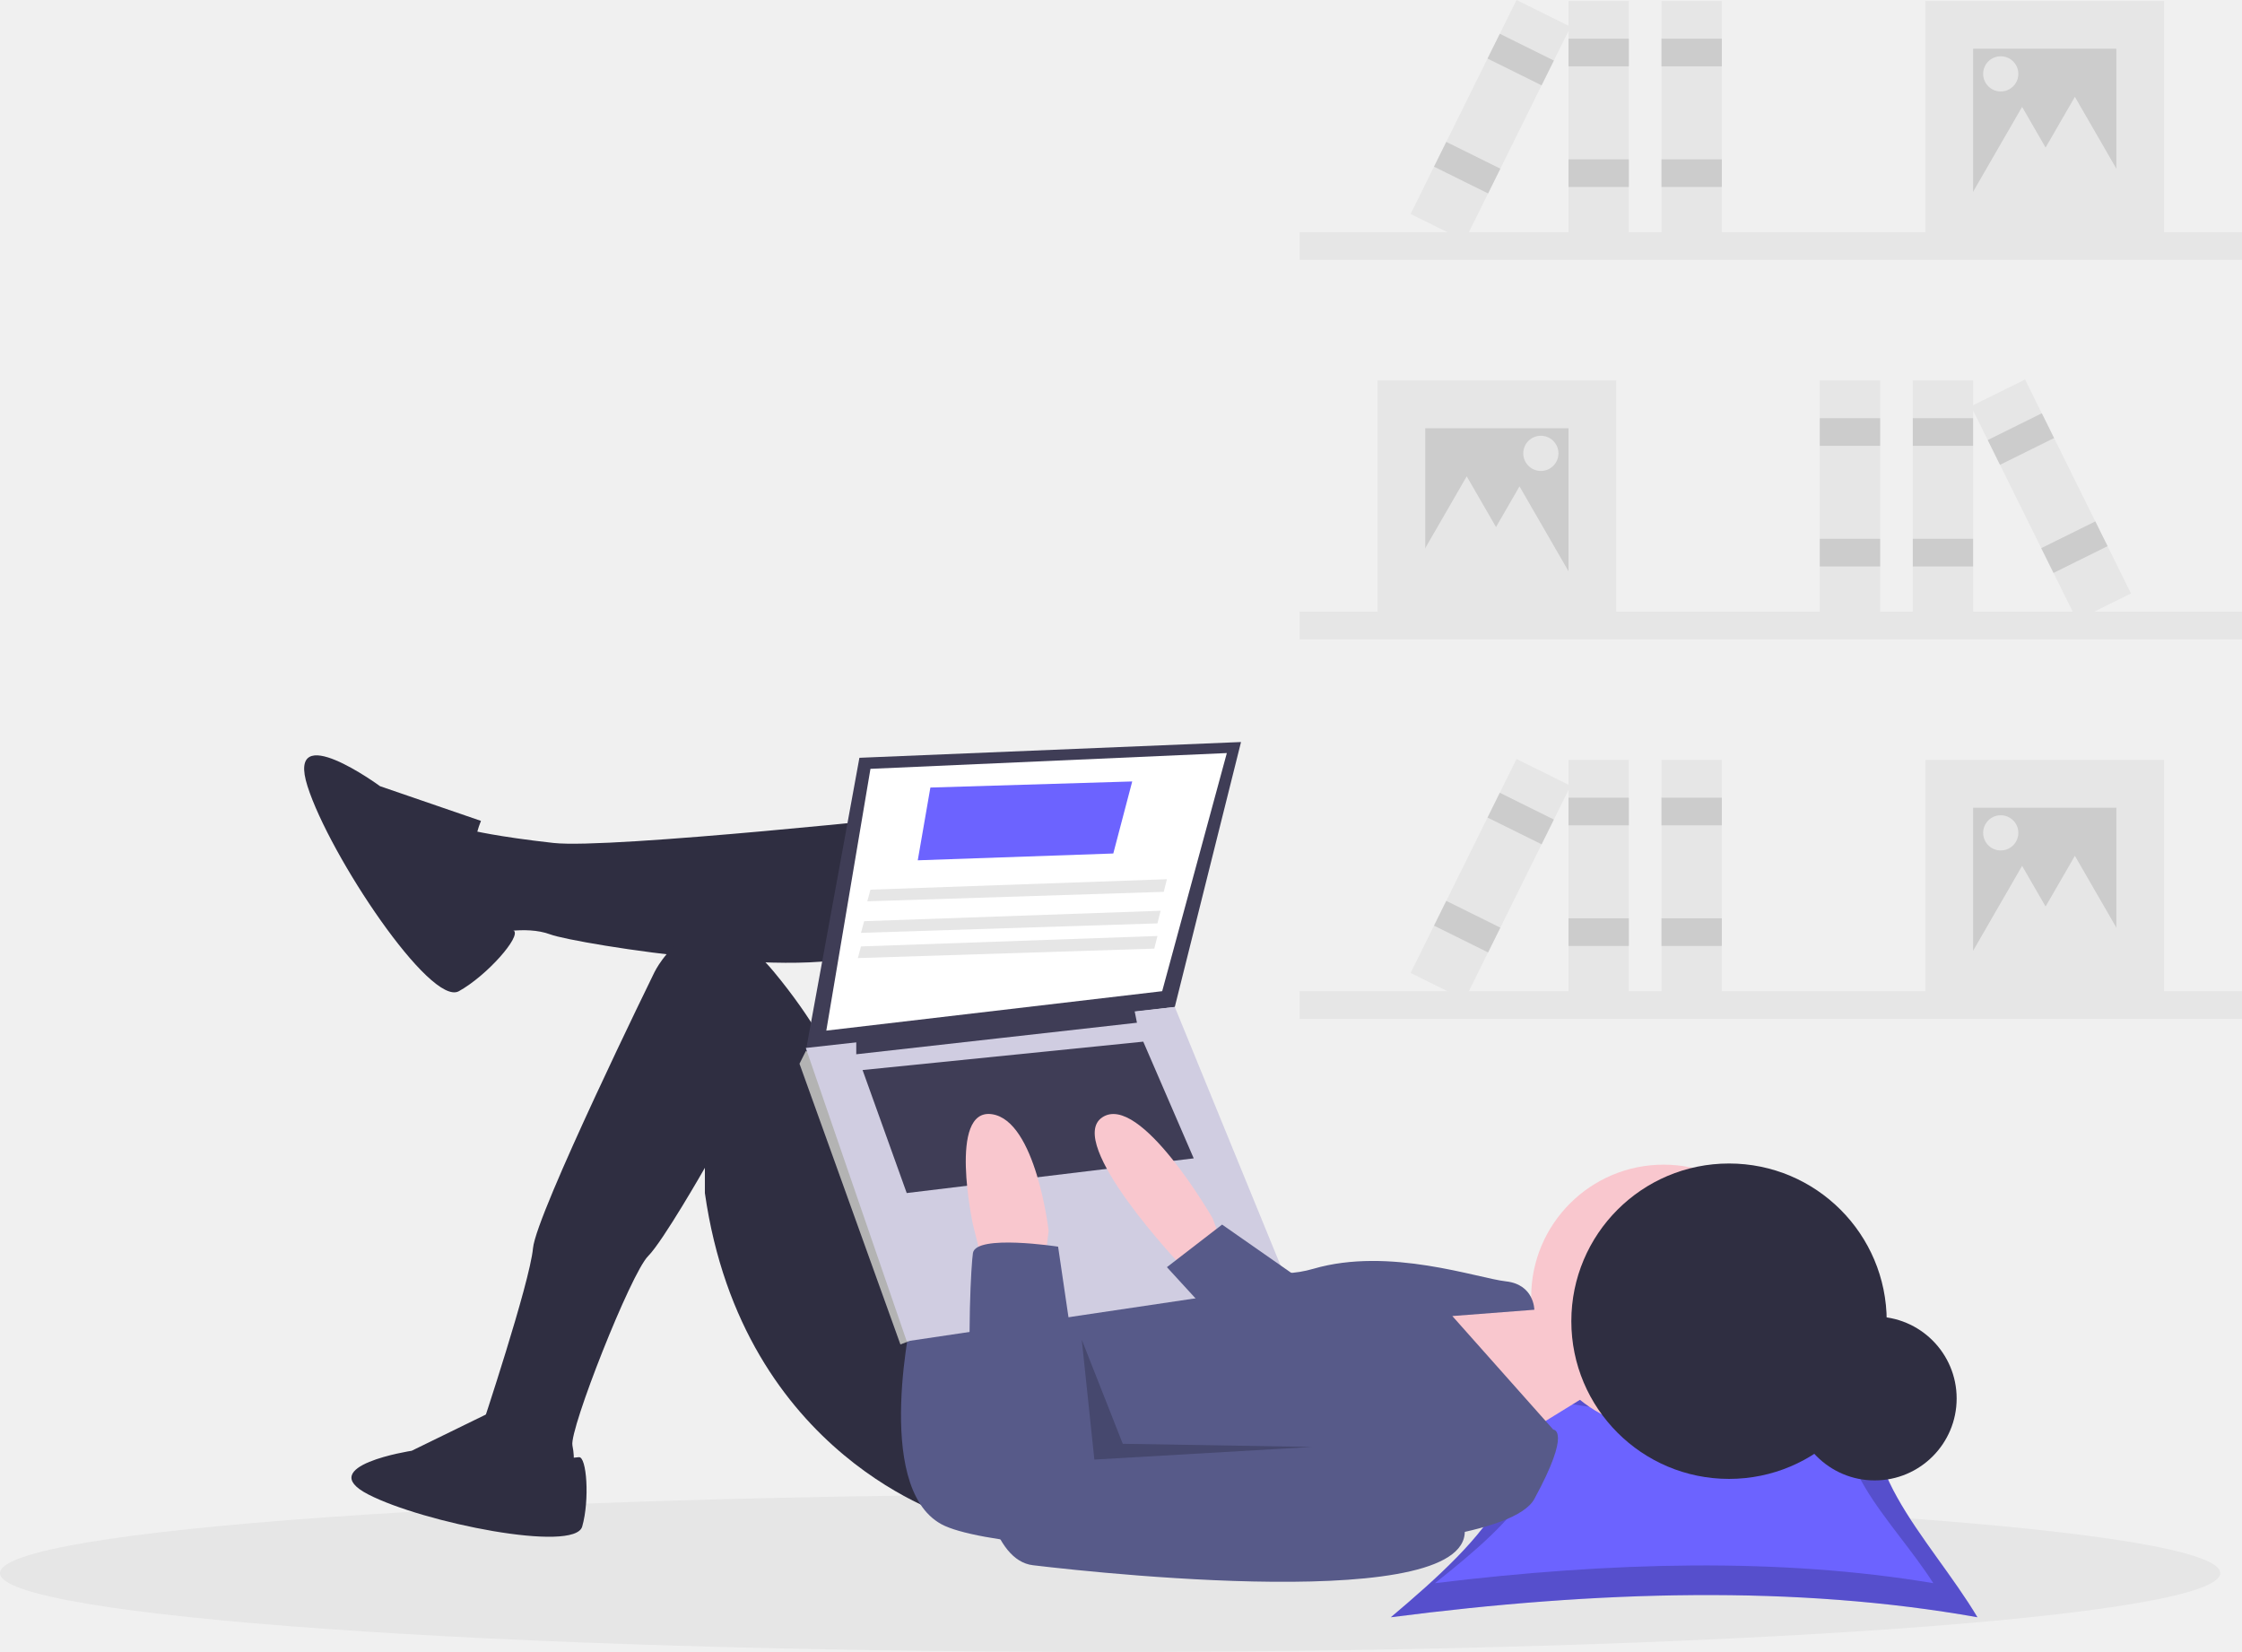
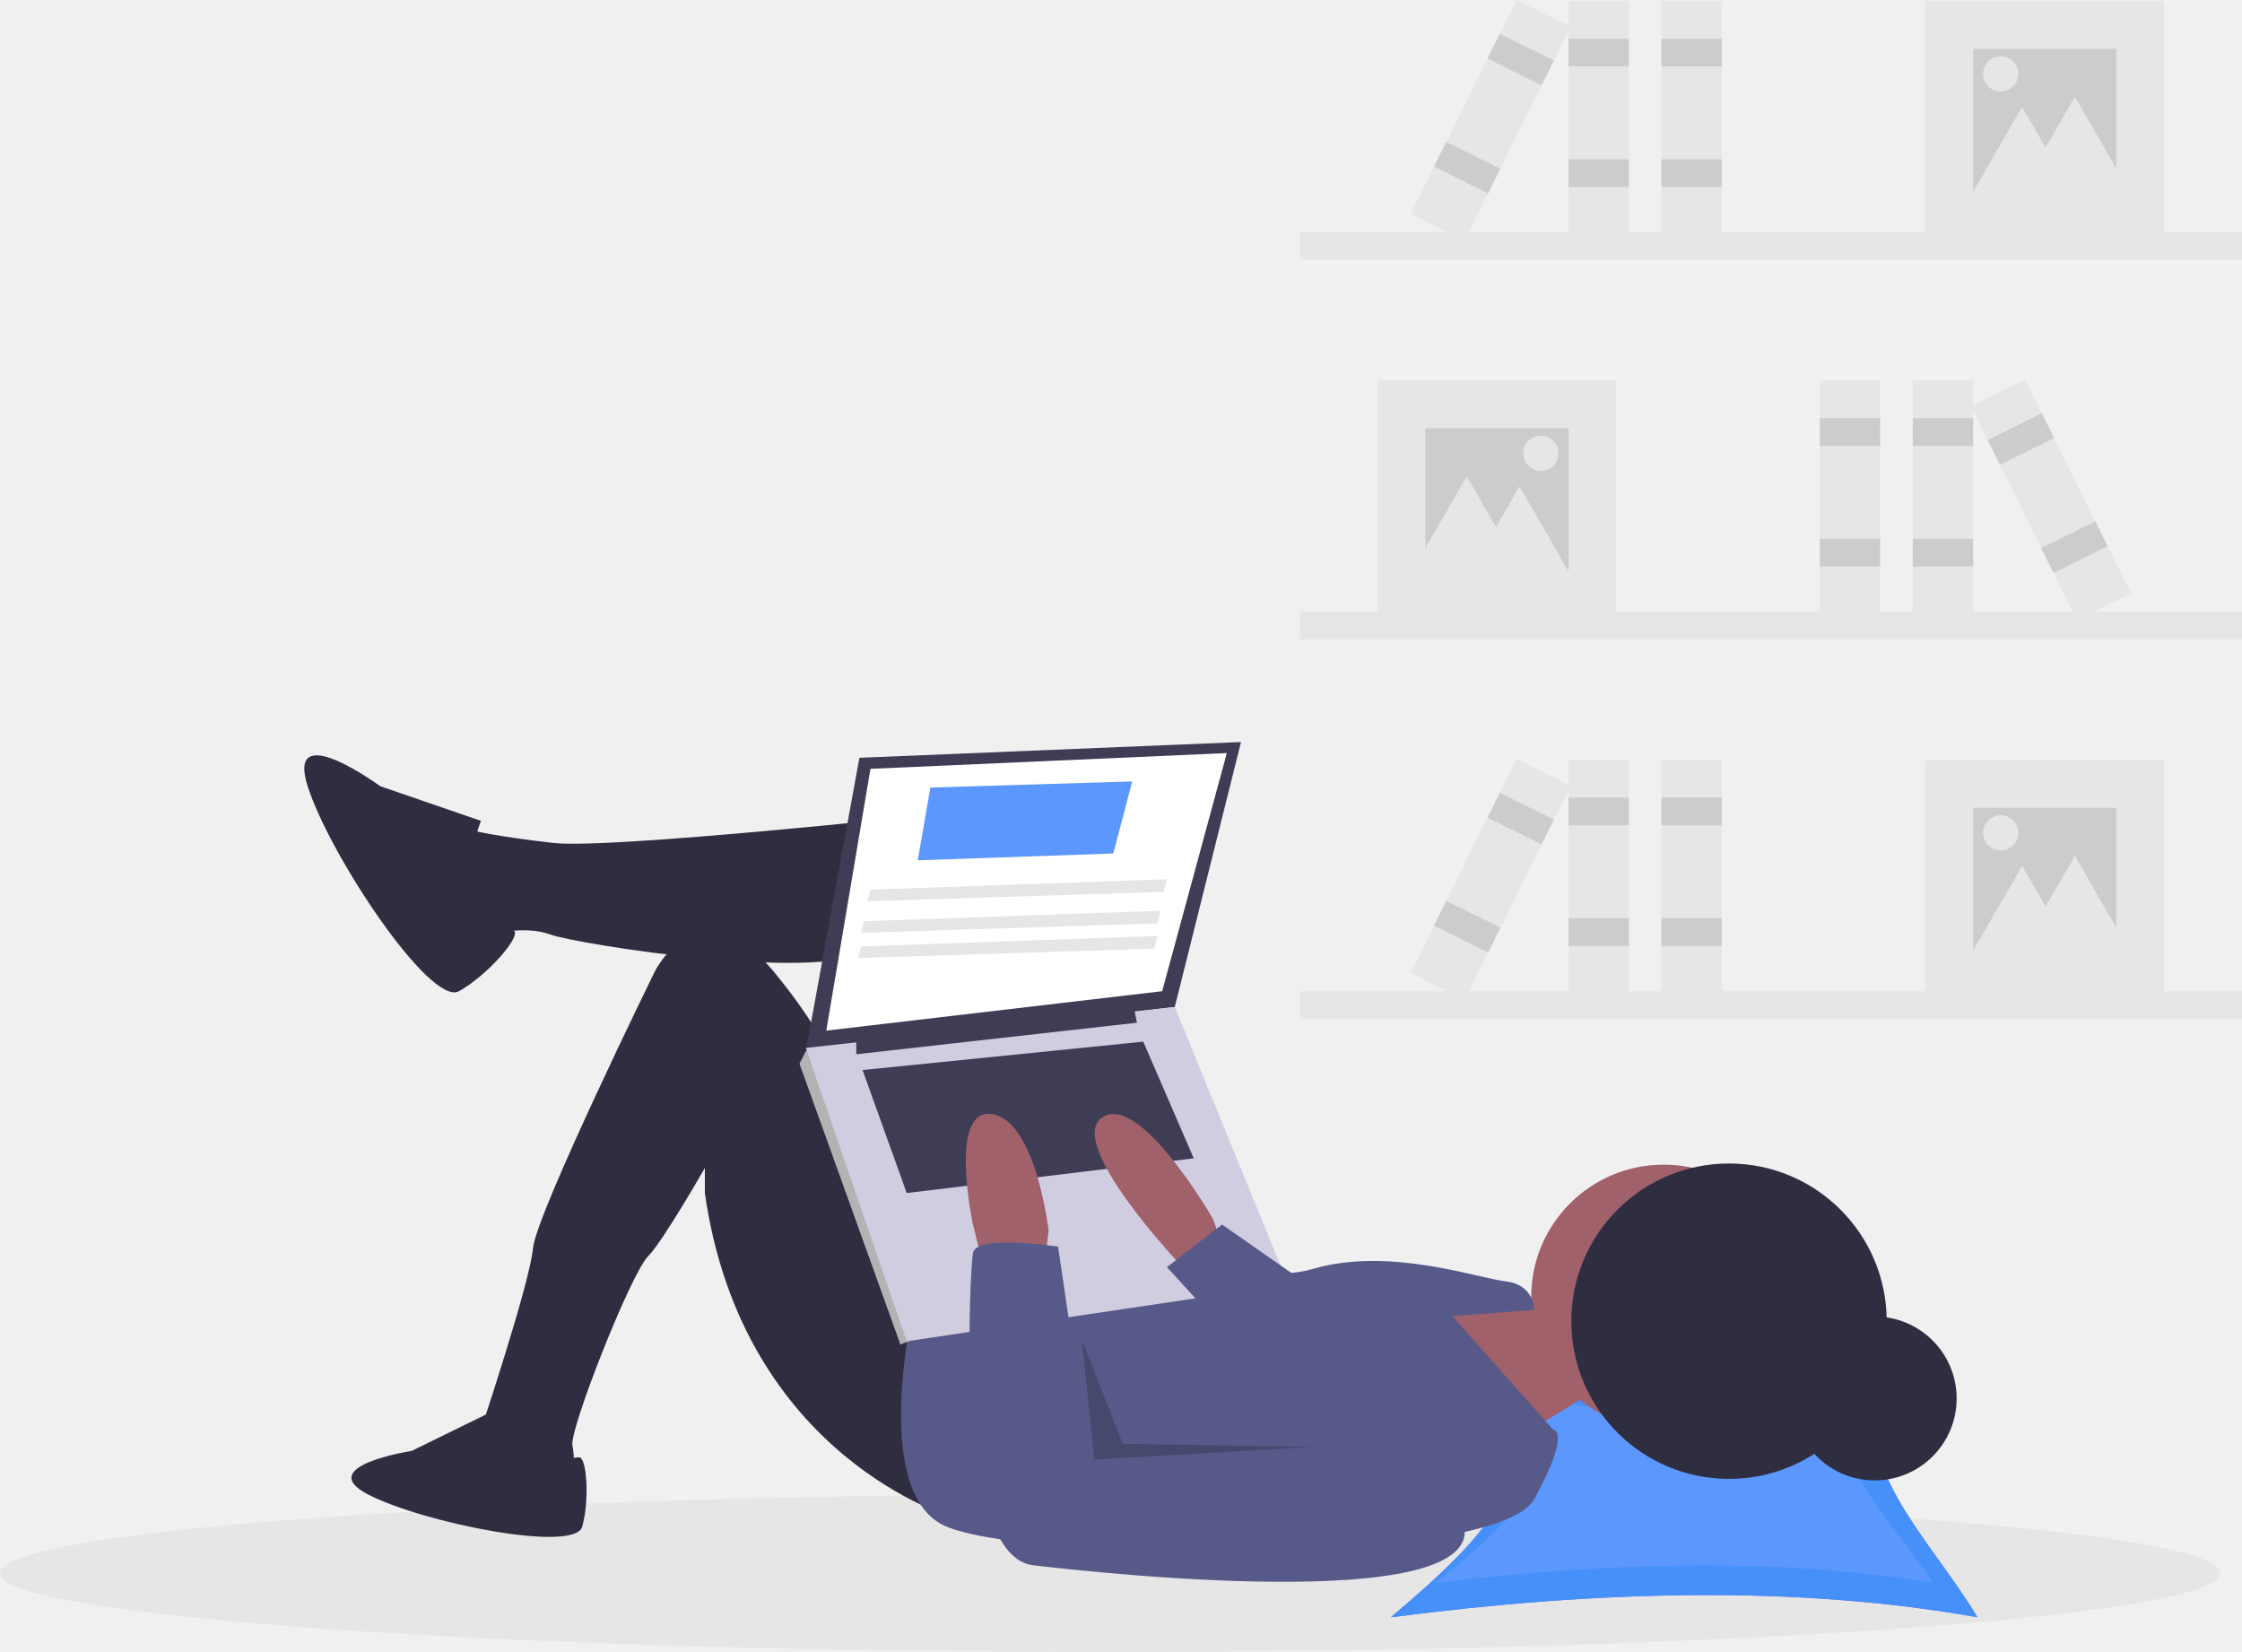
- <svg xmlns="http://www.w3.org/2000/svg" id="b3df86d2-2022-47c6-a781-bb5144daf06b" data-name="Layer 1" width="802.027" height="590.916" viewBox="0 0 802.027 590.916">
-   <rect x="464.906" y="218.808" width="337.121" height="9.889" fill="#e6e6e6" />
-   <rect x="492.774" y="136.101" width="85.404" height="85.404" fill="#e6e6e6" />
-   <rect x="509.855" y="153.182" width="51.242" height="51.242" fill="#ccc" />
-   <rect x="684.259" y="136.101" width="21.576" height="85.404" fill="#e6e6e6" />
-   <rect x="684.259" y="149.586" width="21.576" height="9.889" fill="#ccc" />
-   <rect x="684.259" y="192.737" width="21.576" height="9.889" fill="#ccc" />
-   <rect x="650.997" y="136.101" width="21.576" height="85.404" fill="#e6e6e6" />
-   <rect x="650.997" y="149.586" width="21.576" height="9.889" fill="#ccc" />
-   <rect x="650.997" y="192.737" width="21.576" height="9.889" fill="#ccc" />
-   <rect x="921.902" y="290.643" width="21.576" height="85.404" transform="translate(-250.0565 293.892) rotate(-26.3396)" fill="#e6e6e6" />
-   <rect x="911.133" y="306.647" width="21.576" height="9.889" transform="translate(-241.5231 286.8553) rotate(-26.3396)" fill="#ccc" />
-   <rect x="930.279" y="345.319" width="21.576" height="9.889" transform="translate(-256.6936 299.365) rotate(-26.3396)" fill="#ccc" />
-   <polygon points="524.688 170.382 535.554 189.201 546.419 208.02 524.688 208.02 502.958 208.02 513.823 189.201 524.688 170.382" fill="#e6e6e6" />
-   <polygon points="543.567 173.978 554.432 192.797 565.298 211.616 543.567 211.616 521.837 211.616 532.702 192.797 543.567 173.978" fill="#e6e6e6" />
-   <circle cx="551.209" cy="162.171" r="6.293" fill="#e6e6e6" />
-   <rect x="663.892" y="237.602" width="337.121" height="9.889" transform="translate(1465.919 330.5513) rotate(-180)" fill="#e6e6e6" />
-   <rect x="887.741" y="154.895" width="85.404" height="85.404" transform="translate(1661.899 240.6523) rotate(-180)" fill="#e6e6e6" />
-   <rect x="904.821" y="171.976" width="51.242" height="51.242" transform="translate(1661.899 240.6523) rotate(-180)" fill="#ccc" />
-   <rect x="760.084" y="154.895" width="21.576" height="85.404" transform="translate(1342.757 240.6523) rotate(-180)" fill="#e6e6e6" />
-   <rect x="760.084" y="168.38" width="21.576" height="9.889" transform="translate(1342.757 192.1068) rotate(-180)" fill="#ccc" />
-   <rect x="760.084" y="211.531" width="21.576" height="9.889" transform="translate(1342.757 278.4099) rotate(-180)" fill="#ccc" />
-   <rect x="793.347" y="154.895" width="21.576" height="85.404" transform="translate(1409.283 240.6523) rotate(-180)" fill="#e6e6e6" />
-   <rect x="793.347" y="168.38" width="21.576" height="9.889" transform="translate(1409.283 192.1068) rotate(-180)" fill="#ccc" />
-   <rect x="793.347" y="211.531" width="21.576" height="9.889" transform="translate(1409.283 278.4099) rotate(-180)" fill="#ccc" />
-   <rect x="721.427" y="154.895" width="21.576" height="85.404" transform="translate(1101.754 545.0149) rotate(-153.6604)" fill="#e6e6e6" />
-   <rect x="732.197" y="170.9" width="21.576" height="9.889" transform="translate(1131.826 508.5461) rotate(-153.6604)" fill="#ccc" />
-   <rect x="713.051" y="209.571" width="21.576" height="9.889" transform="translate(1078.364 573.3795) rotate(-153.6604)" fill="#ccc" />
-   <polygon points="742.244 34.634 731.379 53.453 720.514 72.272 742.244 72.272 763.975 72.272 753.109 53.453 742.244 34.634" fill="#e6e6e6" />
-   <polygon points="723.365 38.23 712.5 57.049 701.635 75.868 723.365 75.868 745.096 75.868 734.231 57.049 723.365 38.23" fill="#e6e6e6" />
-   <circle cx="715.724" cy="26.424" r="6.293" fill="#e6e6e6" />
-   <rect x="663.892" y="509.097" width="337.121" height="9.889" transform="translate(1465.919 873.5416) rotate(-180)" fill="#e6e6e6" />
-   <rect x="887.741" y="426.39" width="85.404" height="85.404" transform="translate(1661.899 783.6425) rotate(-180)" fill="#e6e6e6" />
-   <rect x="904.821" y="443.471" width="51.242" height="51.242" transform="translate(1661.899 783.6425) rotate(-180)" fill="#ccc" />
-   <rect x="760.084" y="426.39" width="21.576" height="85.404" transform="translate(1342.757 783.6425) rotate(-180)" fill="#e6e6e6" />
-   <rect x="760.084" y="439.875" width="21.576" height="9.889" transform="translate(1342.757 735.0971) rotate(-180)" fill="#ccc" />
-   <rect x="760.084" y="483.027" width="21.576" height="9.889" transform="translate(1342.757 821.4002) rotate(-180)" fill="#ccc" />
-   <rect x="793.347" y="426.39" width="21.576" height="85.404" transform="translate(1409.283 783.6425) rotate(-180)" fill="#e6e6e6" />
-   <rect x="793.347" y="439.875" width="21.576" height="9.889" transform="translate(1409.283 735.0971) rotate(-180)" fill="#ccc" />
-   <rect x="793.347" y="483.027" width="21.576" height="9.889" transform="translate(1409.283 821.4002) rotate(-180)" fill="#ccc" />
-   <rect x="721.427" y="426.39" width="21.576" height="85.404" transform="translate(981.2936 1059.819) rotate(-153.6604)" fill="#e6e6e6" />
-   <rect x="732.197" y="442.395" width="21.576" height="9.889" transform="translate(1011.366 1023.35) rotate(-153.6604)" fill="#ccc" />
-   <rect x="713.051" y="481.067" width="21.576" height="9.889" transform="translate(957.9038 1088.183) rotate(-153.6604)" fill="#ccc" />
-   <polygon points="742.244 306.129 731.379 324.948 720.514 343.768 742.244 343.768 763.975 343.768 753.109 324.948 742.244 306.129" fill="#e6e6e6" />
-   <polygon points="723.365 309.725 712.5 328.544 701.635 347.364 723.365 347.364 745.096 347.364 734.231 328.544 723.365 309.725" fill="#e6e6e6" />
-   <circle cx="715.724" cy="297.919" r="6.293" fill="#e6e6e6" />
-   <ellipse cx="397.129" cy="562.711" rx="397.129" ry="28.205" fill="#e6e6e6" />
-   <path d="M906.373,733.048c-64.755-11.525-135.567-9.609-209.847,0,33.855-28.581,63.075-57.163,29.219-85.744,66.039,13.624,75.289,12.245,148.752,0C857.459,675.885,889.334,704.467,906.373,733.048Z" transform="translate(-198.9865 -154.5418)" fill="#6c63ff" />
-   <path d="M906.373,733.048c-64.755-11.525-135.567-9.609-209.847,0,33.855-28.581,63.075-57.163,29.219-85.744,66.039,13.624,75.289,12.245,148.752,0C857.459,675.885,889.334,704.467,906.373,733.048Z" transform="translate(-198.9865 -154.5418)" opacity="0.2" />
-   <path d="M890.578,720.854c-55.007-9.2-115.159-7.67-178.257,0C741.08,698.04,765.901,675.226,737.142,652.412c56.098,10.875,63.955,9.774,126.359,0C849.027,675.226,876.104,698.04,890.578,720.854Z" transform="translate(-198.9865 -154.5418)" fill="#6c63ff" />
-   <circle cx="670.64" cy="500.244" r="29.309" fill="#2f2e41" />
-   <polygon points="537.591 466.249 557.899 469.634 568.053 498.967 538.72 517.019 504.873 466.249 536.463 466.249 537.591 466.249" fill="#F9C7CE" />
-   <circle cx="595.13" cy="463.993" r="47.385" fill="#F9C7CE" />
-   <path d="M532.372,445.919s-115.077,12.41-135.385,10.154-29.333-4.513-29.333-4.513-13.539,18.051-6.769,25.949A48.822,48.822,0,0,0,374.423,488.791s12.41-3.385,21.436,0,100.411,18.051,116.205,4.513S532.372,445.919,532.372,445.919Z" transform="translate(-198.9865 -154.5418)" fill="#2f2e41" />
-   <path d="M540.27,697.509s-75.59-21.436-89.128-116.205v-9.026S436.185,598.516,430.833,603.868c-6.205,6.205-28.205,62.051-27.077,67.693s0,7.897,0,7.897l-32.718-3.385V665.919s17.487-52.462,18.615-64.872,43.436-98.718,43.436-98.718,15.795-32.718,42.872,0,29.333,55.282,29.333,55.282l34.974,67.693Z" transform="translate(-198.9865 -154.5418)" fill="#2f2e41" />
-   <path d="M371.038,448.175l-36.103-12.41s-33.846-24.821-25.949,0,44,78.975,54.154,73.334,22.366-19.643,19.644-21.668S362.013,470.739,371.038,448.175Z" transform="translate(-198.9865 -154.5418)" fill="#2f2e41" />
-   <path d="M375.402,659.259l-29.144,14.233s-35.244,5.422-15.589,15.589,73.876,21.011,76.587,11.522,1.635-25.236-1.216-24.818S383.535,678.236,375.402,659.259Z" transform="translate(-198.9865 -154.5418)" fill="#2f2e41" />
-   <path d="M525.603,623.048s-14.667,63.18,10.154,76.718S734.322,715.561,747.86,690.74s6.769-24.821,6.769-24.821l-36.103-40.616L747.86,623.048s0-9.026-10.154-10.154-41.744-12.41-68.821-4.513-42.872-15.795-42.872-15.795Z" transform="translate(-198.9865 -154.5418)" fill="#575a89" />
-   <polygon points="307.437 271.069 288.257 375.993 420.258 360.198 443.95 265.428 307.437 271.069" fill="#3f3d56" />
-   <polygon points="311.386 275.018 295.591 368.659 415.745 354.557 438.873 269.377 311.386 275.018" fill="#fff" />
-   <polygon points="292.77 377.121 288.257 375.993 286.001 380.505 322.104 480.916 325.499 479.618 326.616 473.019 292.77 377.121" fill="#b3b3b3" />
-   <polygon points="288.257 374.864 324.36 479.788 460.873 459.48 420.258 360.198 288.257 374.864" fill="#d0cde1" />
-   <polygon points="306.309 371.48 306.309 377.121 406.719 365.839 405.591 360.198 306.309 371.48" fill="#3f3d56" />
-   <polygon points="308.565 382.762 324.36 426.762 427.027 414.352 408.976 372.608 308.565 382.762" fill="#3f3d56" />
-   <path d="M636.167,599.355l-3.385-9.026s-25.949-45.128-39.487-36.103,28.205,53.026,28.205,53.026h13.539Z" transform="translate(-198.9865 -154.5418)" fill="#F9C7CE" />
-   <path d="M550.423,606.124l-3.385-13.539s-9.026-41.744,6.769-39.487,20.308,41.744,20.308,41.744l-1.128,9.026Z" transform="translate(-198.9865 -154.5418)" fill="#F9C7CE" />
-   <path d="M577.501,600.483s-29.333-4.513-30.462,2.256-6.769,108.308,21.436,111.693,168.103,18.051,153.436-16.923-37.231-30.462-37.231-30.462L588.783,677.202Z" transform="translate(-198.9865 -154.5418)" fill="#575a89" />
-   <polygon points="467.078 458.916 437.181 438.044 417.437 453.275 442.258 480.352 467.078 458.916" fill="#575a89" />
-   <polygon points="386.976 479.224 391.488 522.096 469.335 517.583 401.642 516.455 386.976 479.224" opacity="0.2" />
-   <circle cx="618.521" cy="472.603" r="56.41" fill="#2f2e41" />
-   <polygon points="328.309 307.736 398.258 305.301 405.027 279.531 332.822 281.71 328.309 307.736" fill="#6c63ff" />
-   <polygon points="310.258 322.403 416.309 319.018 417.437 314.505 311.386 318.239 310.258 322.403" fill="#e6e6e6" />
-   <polygon points="308.001 333.685 414.053 330.3 415.181 325.787 309.129 329.521 308.001 333.685" fill="#e6e6e6" />
-   <polygon points="306.873 342.71 412.924 339.326 414.053 334.813 308.001 338.546 306.873 342.71" fill="#e6e6e6" />
+ <svg xmlns="http://www.w3.org/2000/svg" viewBox="0 0 802.03 590.92">
+   <defs>
+     <style>.cls-1{fill:#e6e6e6;}.cls-2{fill:#ccc;}.cls-3{fill:#6c63ff;}.cls-4{fill:#4690f9;}.cls-5{fill:#5b97fc;}.cls-6{fill:#2f2e41;}.cls-7{fill:#a0616a;}.cls-8{fill:#575a89;}.cls-9{fill:#3f3d56;}.cls-10{fill:#fff;}.cls-11{fill:#b3b3b3;}.cls-12{fill:#d0cde1;}.cls-13{opacity:0.2;isolation:isolate;}</style>
+   </defs>
+   <g id="Layer_2" data-name="Layer 2">
+     <g id="b3df86d2-2022-47c6-a781-bb5144daf06b">
+       <rect class="cls-1" x="464.91" y="218.81" width="337.12" height="9.89" />
+       <rect class="cls-1" x="492.77" y="136.1" width="85.4" height="85.4" />
+       <rect class="cls-2" x="509.86" y="153.18" width="51.24" height="51.24" />
+       <rect class="cls-1" x="684.26" y="136.1" width="21.58" height="85.4" />
+       <rect class="cls-2" x="684.26" y="149.59" width="21.58" height="9.89" />
+       <rect class="cls-2" x="684.26" y="192.74" width="21.58" height="9.89" />
+       <rect class="cls-1" x="651" y="136.1" width="21.58" height="85.4" />
+       <rect class="cls-2" x="651" y="149.59" width="21.58" height="9.89" />
+       <rect class="cls-2" x="651" y="192.74" width="21.58" height="9.89" />
+       <rect class="cls-1" x="722.92" y="136.1" width="21.58" height="85.4" transform="translate(-3.16 344.1) rotate(-26.34)" />
+       <rect class="cls-2" x="712.15" y="152.11" width="21.58" height="9.89" transform="translate(5.37 337.06) rotate(-26.34)" />
+       <rect class="cls-2" x="731.29" y="190.78" width="21.58" height="9.89" transform="translate(-9.8 349.57) rotate(-26.34)" />
+       <polygon class="cls-1" points="524.69 170.38 535.55 189.2 546.42 208.02 524.69 208.02 502.96 208.02 513.82 189.2 524.69 170.38" />
+       <polygon class="cls-1" points="543.57 173.98 554.43 192.8 565.3 211.62 543.57 211.62 521.84 211.62 532.7 192.8 543.57 173.98" />
+       <circle class="cls-1" cx="551.21" cy="162.17" r="6.29" />
+       <rect class="cls-1" x="464.91" y="83.06" width="337.12" height="9.89" />
+       <rect class="cls-1" x="688.75" y="0.35" width="85.4" height="85.4" />
+       <rect class="cls-2" x="705.84" y="17.43" width="51.24" height="51.24" />
+       <rect class="cls-1" x="561.1" y="0.35" width="21.58" height="85.4" />
+       <rect class="cls-2" x="561.1" y="13.84" width="21.58" height="9.89" />
+       <rect class="cls-2" x="561.1" y="56.99" width="21.58" height="9.89" />
+       <rect class="cls-1" x="594.36" y="0.35" width="21.58" height="85.4" />
+       <rect class="cls-2" x="594.36" y="13.84" width="21.58" height="9.89" />
+       <rect class="cls-2" x="594.36" y="56.99" width="21.58" height="9.89" />
+       <rect class="cls-1" x="490.53" y="32.27" width="85.4" height="21.58" transform="translate(258.05 501.82) rotate(-63.66)" />
+       <rect class="cls-2" x="539.05" y="10.51" width="9.89" height="21.58" transform="translate(283.54 499.37) rotate(-63.66)" />
+       <rect class="cls-2" x="519.91" y="49.19" width="9.89" height="21.58" transform="translate(238.23 503.73) rotate(-63.66)" />
+       <polygon class="cls-1" points="742.24 34.63 731.38 53.45 720.51 72.27 742.24 72.27 763.98 72.27 753.11 53.45 742.24 34.63" />
+       <polygon class="cls-1" points="723.37 38.23 712.5 57.05 701.63 75.87 723.37 75.87 745.1 75.87 734.23 57.05 723.37 38.23" />
+       <circle class="cls-1" cx="715.72" cy="26.42" r="6.29" />
+       <rect class="cls-1" x="464.91" y="354.56" width="337.12" height="9.89" />
+       <rect class="cls-1" x="688.75" y="271.85" width="85.4" height="85.4" />
+       <rect class="cls-2" x="705.84" y="288.93" width="51.24" height="51.24" />
+       <rect class="cls-1" x="561.1" y="271.85" width="21.58" height="85.4" />
+       <rect class="cls-2" x="561.1" y="285.33" width="21.58" height="9.89" />
+       <rect class="cls-2" x="561.1" y="328.48" width="21.58" height="9.89" />
+       <rect class="cls-1" x="594.36" y="271.85" width="21.58" height="85.4" />
+       <rect class="cls-2" x="594.36" y="285.33" width="21.58" height="9.89" />
+       <rect class="cls-2" x="594.36" y="328.48" width="21.58" height="9.89" />
+       <rect class="cls-1" x="490.53" y="303.76" width="85.4" height="21.58" transform="translate(14.75 652.86) rotate(-63.66)" />
+       <rect class="cls-2" x="539.05" y="282.01" width="9.89" height="21.58" transform="translate(40.23 650.41) rotate(-63.66)" />
+       <rect class="cls-2" x="519.91" y="320.68" width="9.89" height="21.58" transform="translate(-5.08 654.76) rotate(-63.66)" />
+       <polygon class="cls-1" points="742.24 306.13 731.38 324.95 720.51 343.77 742.24 343.77 763.98 343.77 753.11 324.95 742.24 306.13" />
+       <polygon class="cls-1" points="723.37 309.73 712.5 328.54 701.63 347.36 723.37 347.36 745.1 347.36 734.23 328.54 723.37 309.73" />
+       <circle class="cls-1" cx="715.72" cy="297.92" r="6.29" />
+       <ellipse class="cls-1" cx="397.13" cy="562.71" rx="397.13" ry="28.21" />
+       <path class="cls-3" d="M707.39,578.51c-64.76-11.53-135.57-9.61-209.85,0,33.86-28.59,63.07-57.17,29.22-85.75,66,13.63,75.29,12.25,148.75,0C658.47,521.34,690.35,549.92,707.39,578.51Z" />
+       <path class="cls-4" d="M707.39,578.51c-64.76-11.53-135.57-9.61-209.85,0,33.86-28.59,63.07-57.17,29.22-85.75,66,13.63,75.29,12.25,148.75,0C658.47,521.34,690.35,549.92,707.39,578.51Z" />
+       <path class="cls-5" d="M691.59,566.31c-55-9.2-115.16-7.67-178.26,0,28.76-22.81,53.58-45.63,24.83-68.44,56.09,10.87,64,9.77,126.35,0C650,520.68,677.12,543.5,691.59,566.31Z" />
+       <circle class="cls-6" cx="670.64" cy="500.24" r="29.31" />
+       <polygon class="cls-7" points="537.59 466.25 557.9 469.63 568.05 498.97 538.72 517.02 504.87 466.25 536.46 466.25 537.59 466.25" />
+       <circle class="cls-7" cx="595.13" cy="463.99" r="47.38" />
+       <path class="cls-6" d="M333.39,291.38S218.31,303.79,198,301.53,168.67,297,168.67,297s-13.54,18.05-6.77,26a48.85,48.85,0,0,0,13.54,11.28s12.41-3.39,21.43,0,100.41,18.05,116.21,4.51S333.39,291.38,333.39,291.38Z" />
+       <path class="cls-6" d="M341.28,543s-75.59-21.44-89.13-116.21v-9s-15,26.23-20.3,31.59c-6.21,6.2-28.21,62.05-27.08,67.69s0,7.9,0,7.9l-32.72-3.39V511.38s17.49-52.46,18.62-64.87,43.43-98.72,43.43-98.72,15.8-32.72,42.88,0,29.33,55.28,29.33,55.28l35,67.69Z" />
+       <path class="cls-6" d="M172.05,293.63,136,281.22s-33.85-24.82-25.95,0,44,79,54.15,73.34,22.37-19.65,19.65-21.67S163,316.2,172.05,293.63Z" />
+       <path class="cls-6" d="M176.42,504.72,147.27,519s-35.24,5.42-15.59,15.59,73.88,21,76.59,11.52,1.64-25.24-1.22-24.82S184.55,523.69,176.42,504.72Z" />
+       <path class="cls-8" d="M326.62,468.51S312,531.69,336.77,545.22s198.57,15.8,212.1-9,6.77-24.82,6.77-24.82l-36.1-40.62,29.33-2.25s0-9-10.15-10.16S497,445.94,469.9,453.84,427,438,427,438Z" />
+       <polygon class="cls-9" points="307.44 271.07 288.26 375.99 420.26 360.2 443.95 265.43 307.44 271.07" />
+       <polygon class="cls-10" points="311.39 275.02 295.59 368.66 415.75 354.56 438.87 269.38 311.39 275.02" />
+       <polygon class="cls-11" points="292.77 377.12 288.26 375.99 286 380.5 322.1 480.92 325.5 479.62 326.62 473.02 292.77 377.12" />
+       <polygon class="cls-12" points="288.26 374.86 324.36 479.79 460.87 459.48 420.26 360.2 288.26 374.86" />
+       <polygon class="cls-9" points="306.31 371.48 306.31 377.12 406.72 365.84 405.59 360.2 306.31 371.48" />
+       <polygon class="cls-9" points="308.56 382.76 324.36 426.76 427.03 414.35 408.98 372.61 308.56 382.76" />
+       <path class="cls-7" d="M437.18,444.81l-3.38-9s-25.95-45.13-39.49-36.11,28.2,53,28.2,53h13.54Z" />
+       <path class="cls-7" d="M351.44,451.58,348.05,438s-9-41.74,6.77-39.48,20.31,41.74,20.31,41.74l-1.13,9Z" />
+       <path class="cls-8" d="M378.51,445.94s-29.33-4.51-30.46,2.26-6.77,108.31,21.44,111.69S537.59,577.94,522.92,543s-37.23-30.46-37.23-30.46L389.8,522.66Z" />
+       <polygon class="cls-8" points="467.08 458.92 437.18 438.04 417.44 453.27 442.26 480.35 467.08 458.92" />
+       <polygon class="cls-13" points="386.98 479.22 391.49 522.1 469.33 517.58 401.64 516.46 386.98 479.22" />
+       <circle class="cls-6" cx="618.52" cy="472.6" r="56.41" />
+       <polygon class="cls-5" points="328.31 307.74 398.26 305.3 405.03 279.53 332.82 281.71 328.31 307.74" />
+       <polygon class="cls-1" points="310.26 322.4 416.31 319.02 417.44 314.5 311.39 318.24 310.26 322.4" />
+       <polygon class="cls-1" points="308 333.69 414.05 330.3 415.18 325.79 309.13 329.52 308 333.69" />
+       <polygon class="cls-1" points="306.87 342.71 412.92 339.33 414.05 334.81 308 338.55 306.87 342.71" />
+     </g>
+   </g>
</svg>
